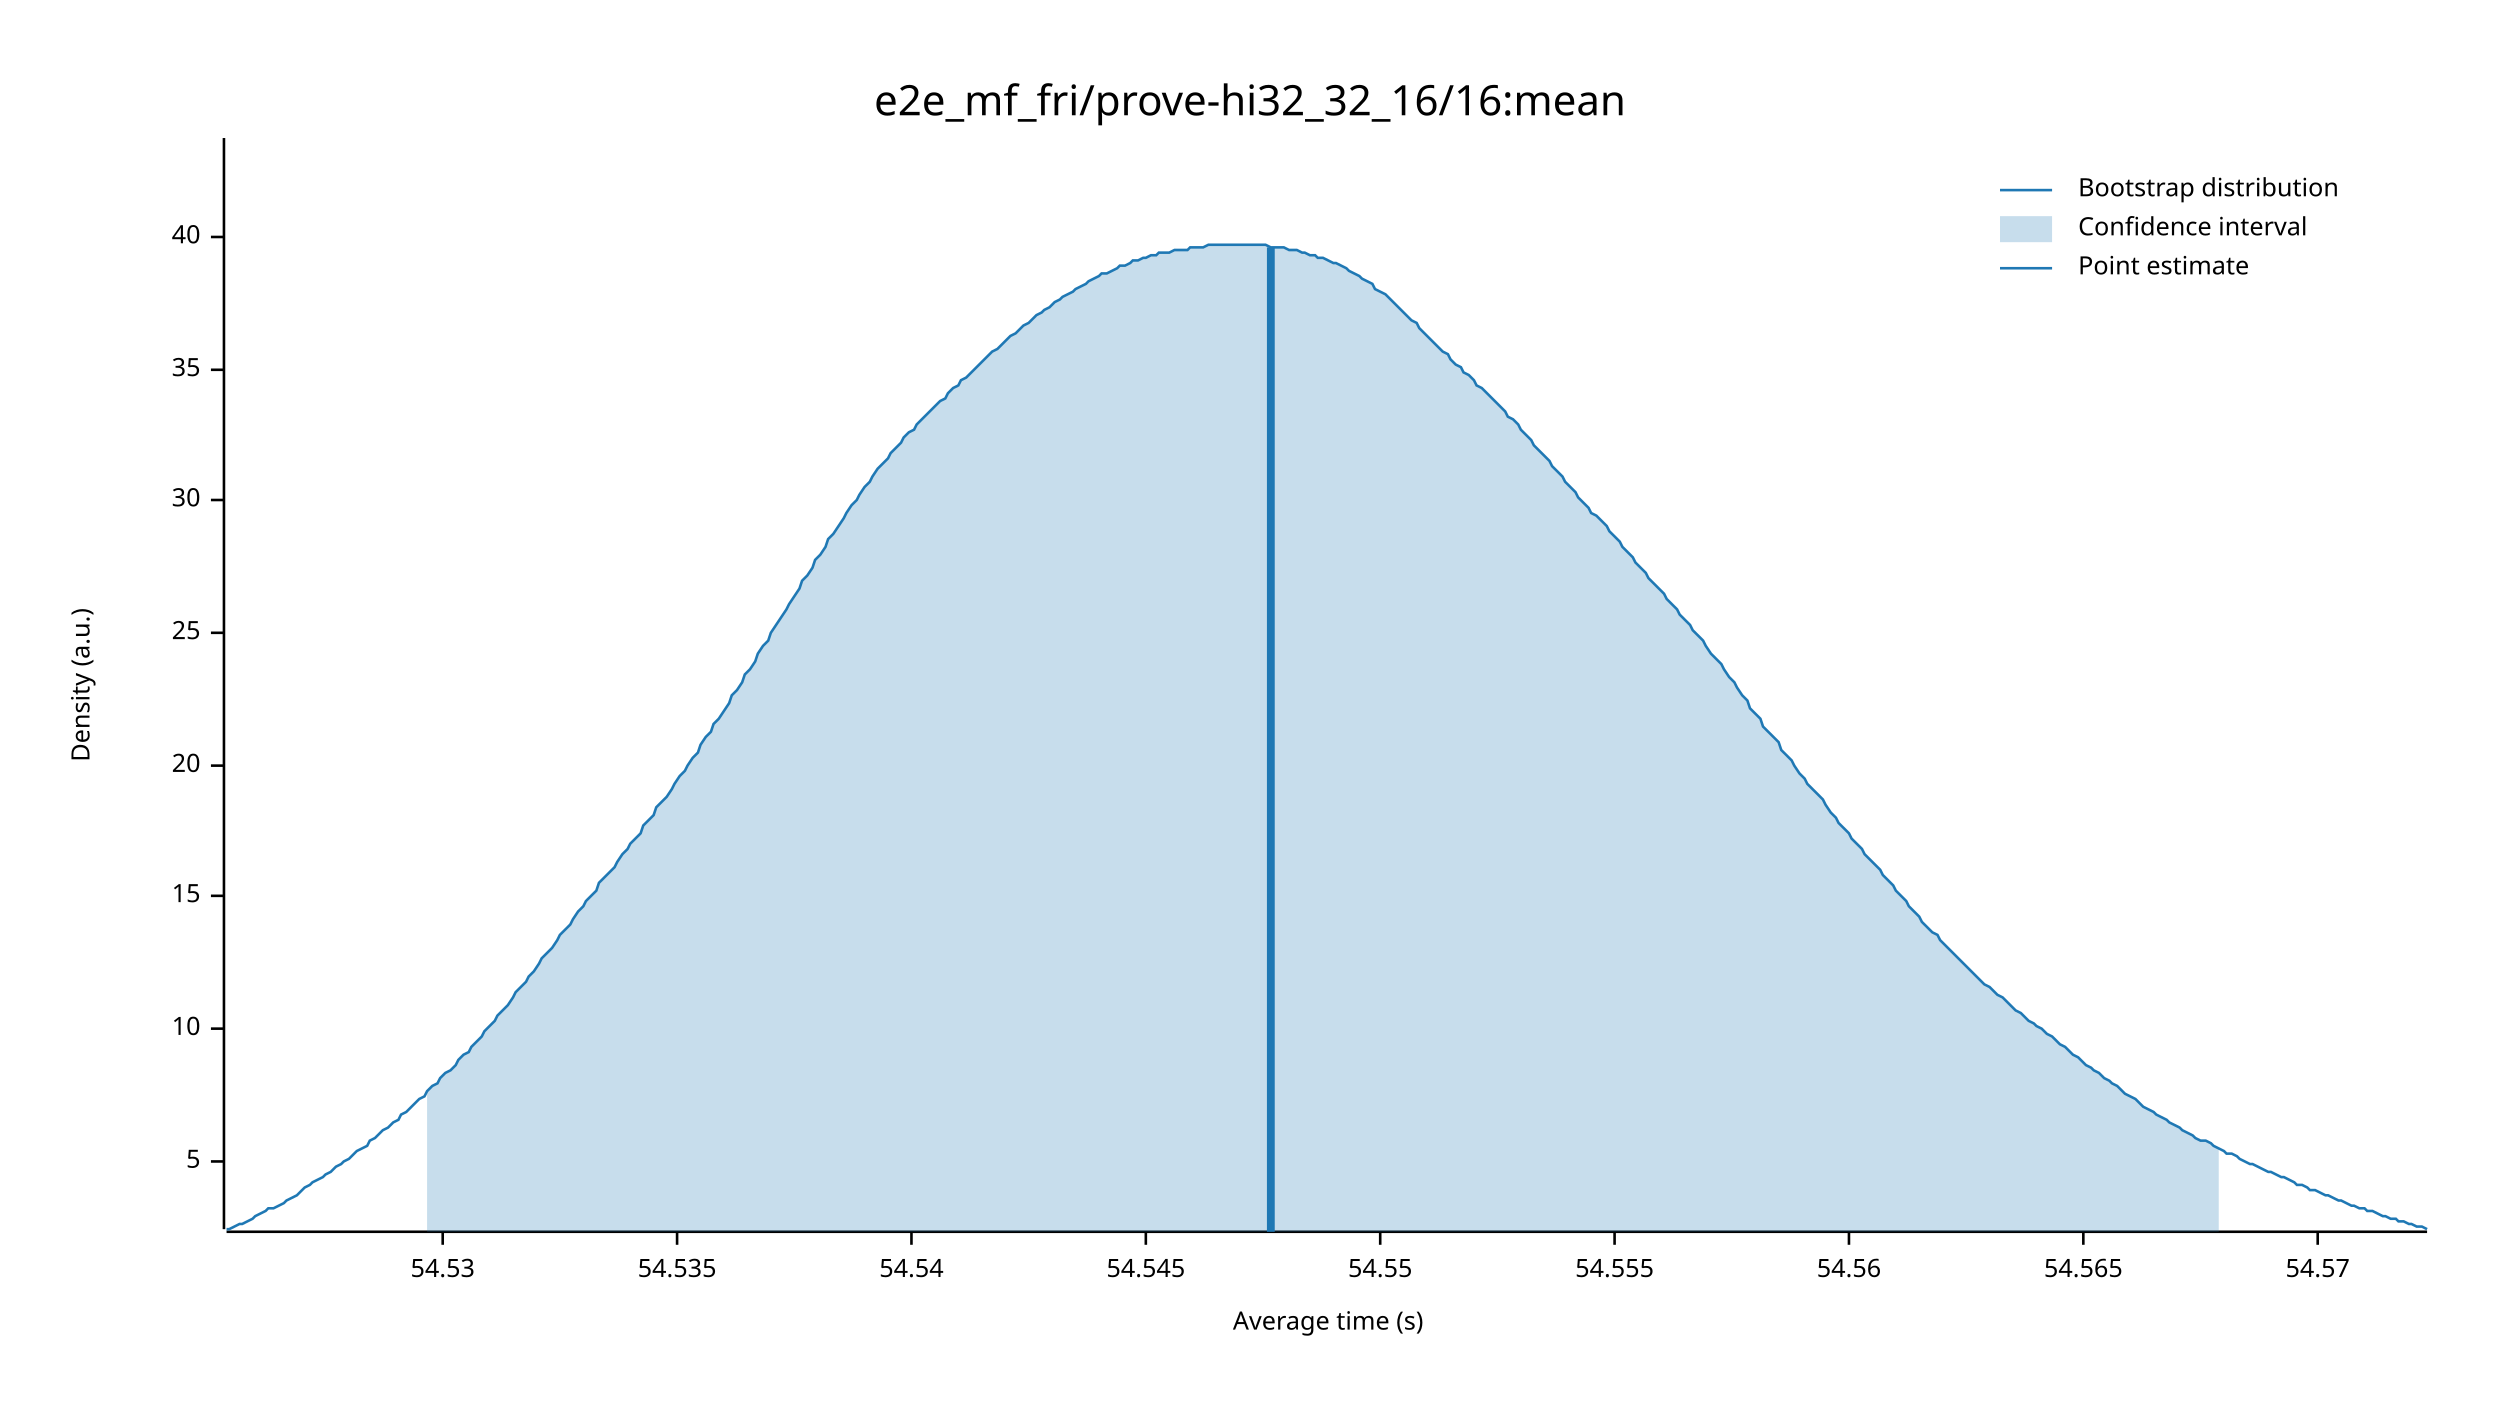
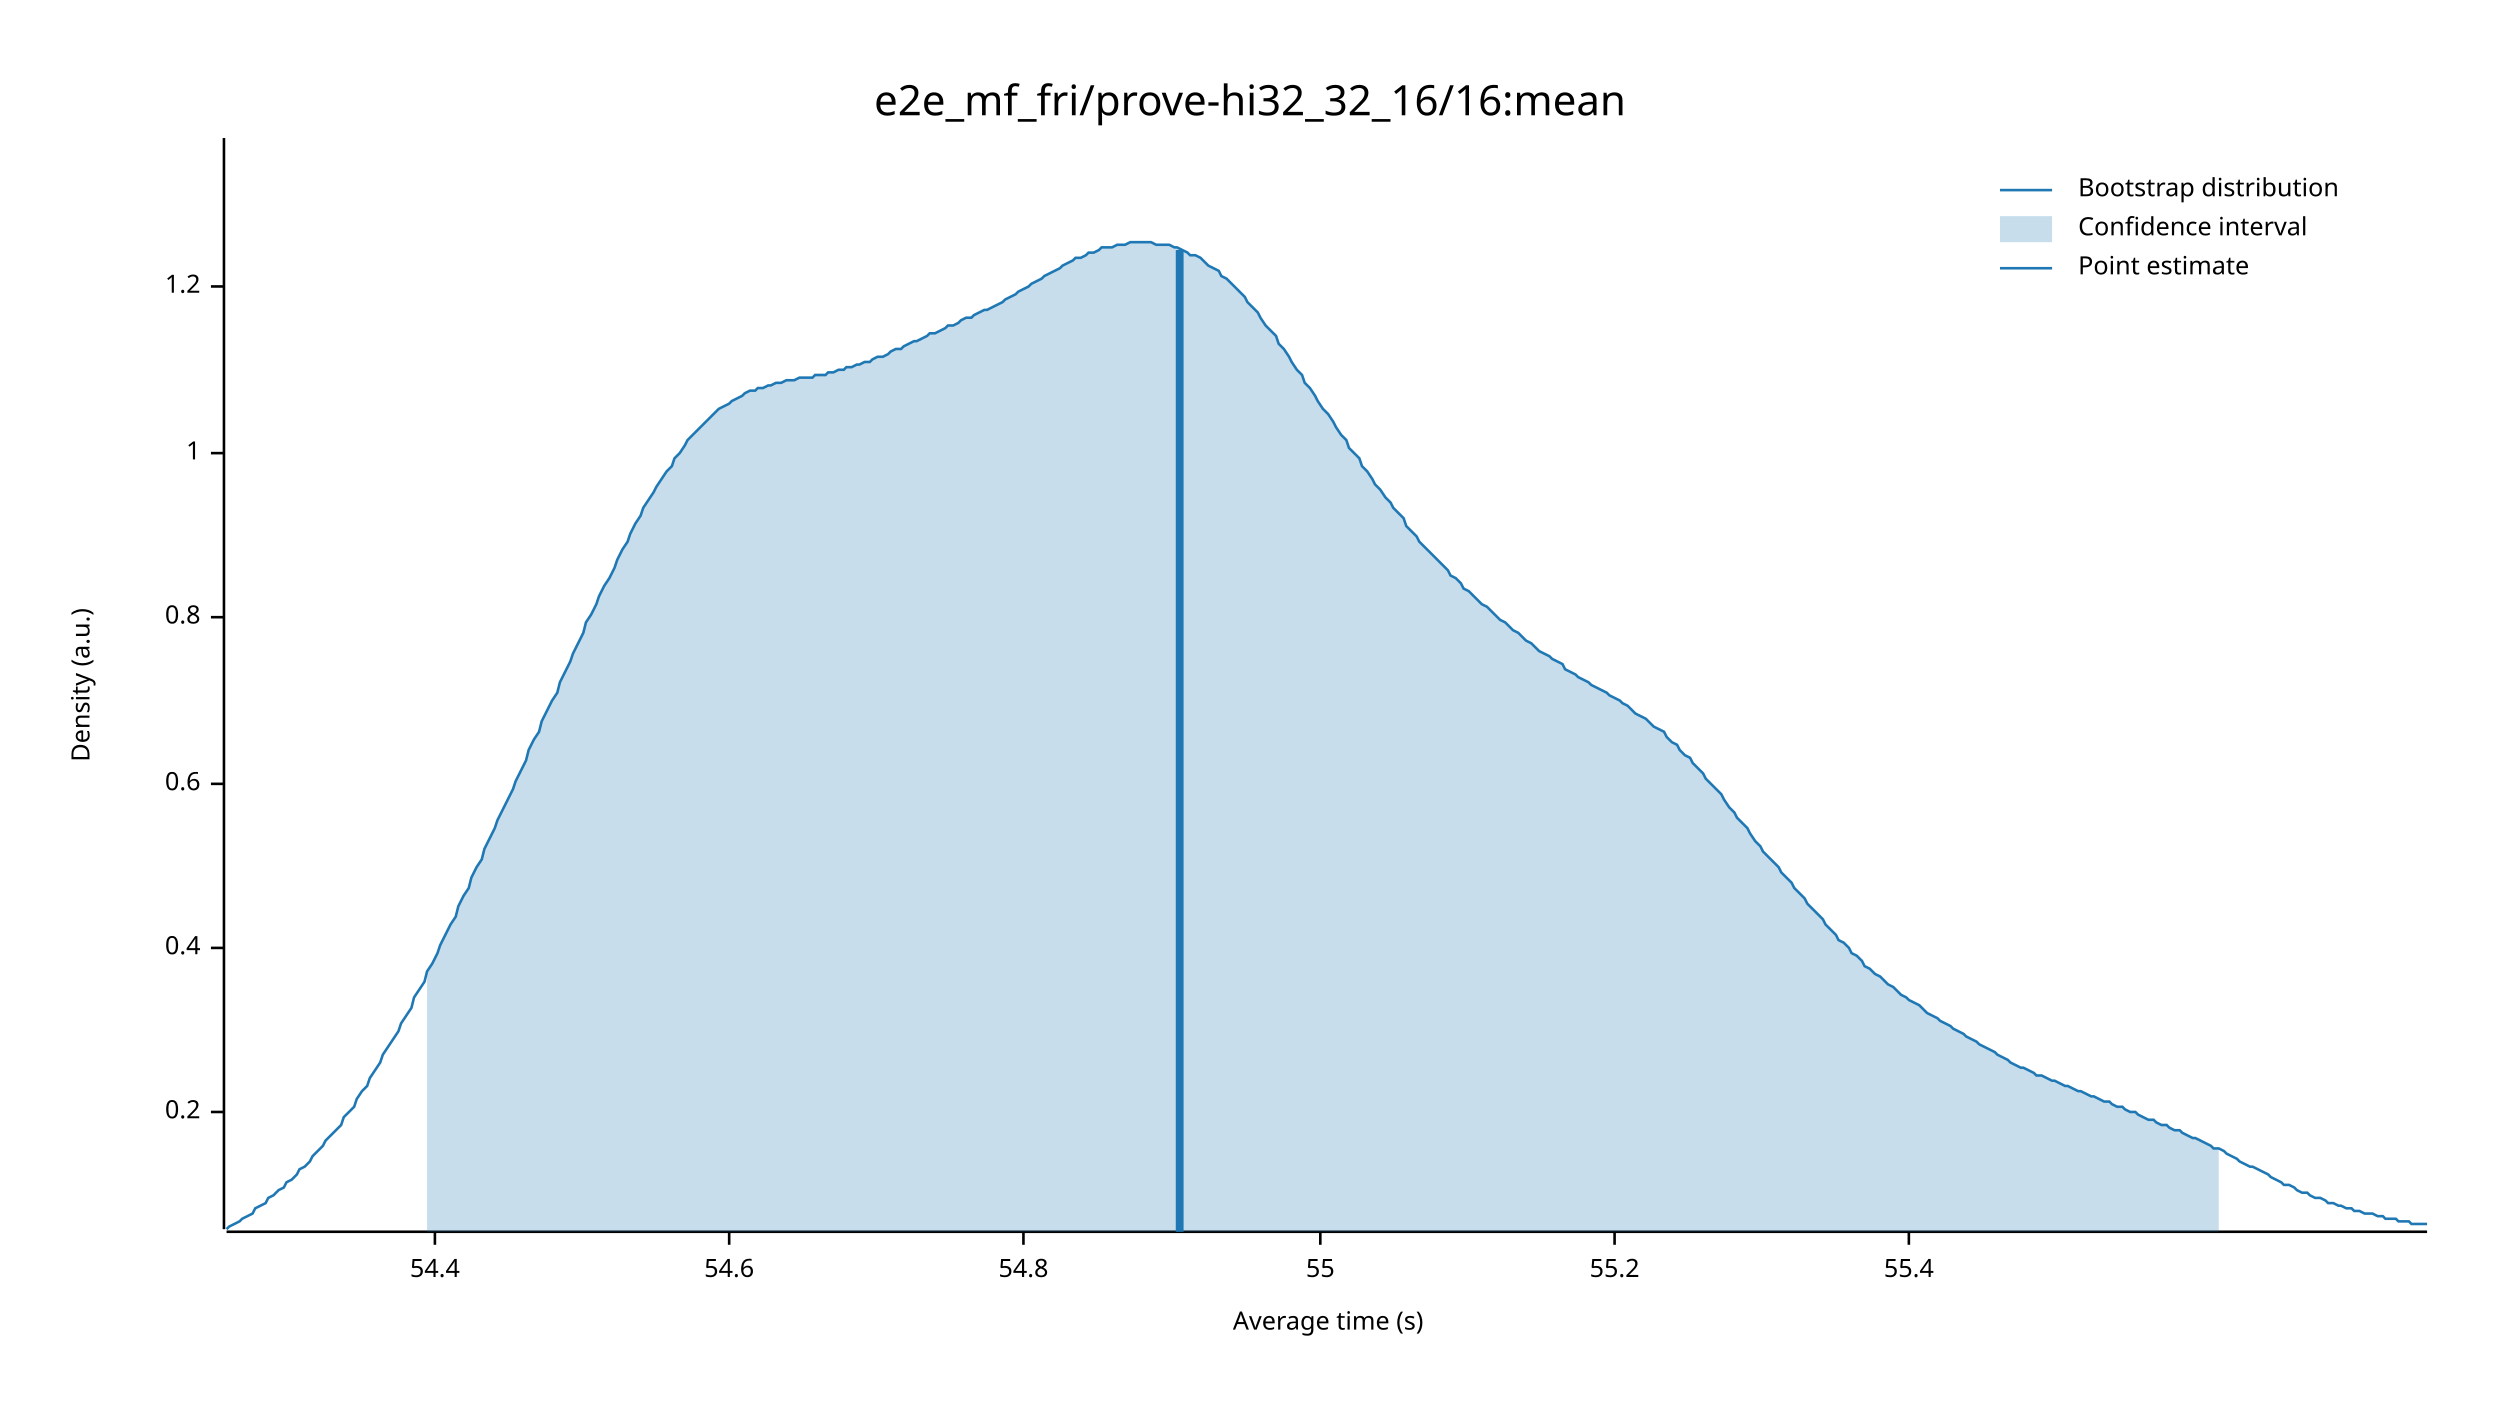
<svg xmlns="http://www.w3.org/2000/svg" width="960" height="540" viewBox="0 0 960 540">
  <text x="480" y="32" dy="0.76em" text-anchor="middle" font-family="sans-serif" font-size="16.129" opacity="1" fill="#000000">
e2e_mf_fri/prove-hi32_32_16/16:mean
</text>
  <text x="27" y="263" dy="0.76em" text-anchor="middle" font-family="sans-serif" font-size="9.677" opacity="1" fill="#000000" transform="rotate(270, 27, 263)">
Density (a.u.)
</text>
  <text x="510" y="513" dy="-0.5ex" text-anchor="middle" font-family="sans-serif" font-size="9.677" opacity="1" fill="#000000">
Average time (s)
</text>
  <polyline fill="none" opacity="1" stroke="#000000" stroke-width="1" points="86,53 86,472 " />
-   <text x="77" y="446" dy="0.5ex" text-anchor="end" font-family="sans-serif" font-size="9.677" opacity="1" fill="#000000">
- 5
+   <text x="77" y="427" dy="0.5ex" text-anchor="end" font-family="sans-serif" font-size="9.677" opacity="1" fill="#000000">
+ 0.2
</text>
-   <polyline fill="none" opacity="1" stroke="#000000" stroke-width="1" points="81,446 86,446 " />
-   <text x="77" y="395" dy="0.5ex" text-anchor="end" font-family="sans-serif" font-size="9.677" opacity="1" fill="#000000">
- 10
+   <polyline fill="none" opacity="1" stroke="#000000" stroke-width="1" points="81,427 86,427 " />
+   <text x="77" y="364" dy="0.5ex" text-anchor="end" font-family="sans-serif" font-size="9.677" opacity="1" fill="#000000">
+ 0.4
</text>
-   <polyline fill="none" opacity="1" stroke="#000000" stroke-width="1" points="81,395 86,395 " />
-   <text x="77" y="344" dy="0.5ex" text-anchor="end" font-family="sans-serif" font-size="9.677" opacity="1" fill="#000000">
- 15
+   <polyline fill="none" opacity="1" stroke="#000000" stroke-width="1" points="81,364 86,364 " />
+   <text x="77" y="301" dy="0.5ex" text-anchor="end" font-family="sans-serif" font-size="9.677" opacity="1" fill="#000000">
+ 0.6
</text>
-   <polyline fill="none" opacity="1" stroke="#000000" stroke-width="1" points="81,344 86,344 " />
-   <text x="77" y="294" dy="0.5ex" text-anchor="end" font-family="sans-serif" font-size="9.677" opacity="1" fill="#000000">
- 20
+   <polyline fill="none" opacity="1" stroke="#000000" stroke-width="1" points="81,301 86,301 " />
+   <text x="77" y="237" dy="0.5ex" text-anchor="end" font-family="sans-serif" font-size="9.677" opacity="1" fill="#000000">
+ 0.8
</text>
-   <polyline fill="none" opacity="1" stroke="#000000" stroke-width="1" points="81,294 86,294 " />
-   <text x="77" y="243" dy="0.5ex" text-anchor="end" font-family="sans-serif" font-size="9.677" opacity="1" fill="#000000">
- 25
+   <polyline fill="none" opacity="1" stroke="#000000" stroke-width="1" points="81,237 86,237 " />
+   <text x="77" y="174" dy="0.5ex" text-anchor="end" font-family="sans-serif" font-size="9.677" opacity="1" fill="#000000">
+ 1
</text>
-   <polyline fill="none" opacity="1" stroke="#000000" stroke-width="1" points="81,243 86,243 " />
-   <text x="77" y="192" dy="0.5ex" text-anchor="end" font-family="sans-serif" font-size="9.677" opacity="1" fill="#000000">
- 30
+   <polyline fill="none" opacity="1" stroke="#000000" stroke-width="1" points="81,174 86,174 " />
+   <text x="77" y="110" dy="0.5ex" text-anchor="end" font-family="sans-serif" font-size="9.677" opacity="1" fill="#000000">
+ 1.2
</text>
-   <polyline fill="none" opacity="1" stroke="#000000" stroke-width="1" points="81,192 86,192 " />
-   <text x="77" y="142" dy="0.5ex" text-anchor="end" font-family="sans-serif" font-size="9.677" opacity="1" fill="#000000">
- 35
+   <polyline fill="none" opacity="1" stroke="#000000" stroke-width="1" points="81,110 86,110 " />
+   <polyline fill="none" opacity="1" stroke="#000000" stroke-width="1" points="87,473 932,473 " />
+   <text x="167" y="483" dy="0.76em" text-anchor="middle" font-family="sans-serif" font-size="9.677" opacity="1" fill="#000000">
+ 54.4
</text>
-   <polyline fill="none" opacity="1" stroke="#000000" stroke-width="1" points="81,142 86,142 " />
-   <text x="77" y="91" dy="0.5ex" text-anchor="end" font-family="sans-serif" font-size="9.677" opacity="1" fill="#000000">
- 40
+   <polyline fill="none" opacity="1" stroke="#000000" stroke-width="1" points="167,473 167,478 " />
+   <text x="280" y="483" dy="0.76em" text-anchor="middle" font-family="sans-serif" font-size="9.677" opacity="1" fill="#000000">
+ 54.6
</text>
-   <polyline fill="none" opacity="1" stroke="#000000" stroke-width="1" points="81,91 86,91 " />
-   <polyline fill="none" opacity="1" stroke="#000000" stroke-width="1" points="87,473 932,473 " />
-   <text x="170" y="483" dy="0.76em" text-anchor="middle" font-family="sans-serif" font-size="9.677" opacity="1" fill="#000000">
- 54.53
+   <polyline fill="none" opacity="1" stroke="#000000" stroke-width="1" points="280,473 280,478 " />
+   <text x="393" y="483" dy="0.76em" text-anchor="middle" font-family="sans-serif" font-size="9.677" opacity="1" fill="#000000">
+ 54.8
</text>
-   <polyline fill="none" opacity="1" stroke="#000000" stroke-width="1" points="170,473 170,478 " />
-   <text x="260" y="483" dy="0.76em" text-anchor="middle" font-family="sans-serif" font-size="9.677" opacity="1" fill="#000000">
- 54.535
+   <polyline fill="none" opacity="1" stroke="#000000" stroke-width="1" points="393,473 393,478 " />
+   <text x="507" y="483" dy="0.76em" text-anchor="middle" font-family="sans-serif" font-size="9.677" opacity="1" fill="#000000">
+ 55
</text>
-   <polyline fill="none" opacity="1" stroke="#000000" stroke-width="1" points="260,473 260,478 " />
-   <text x="350" y="483" dy="0.76em" text-anchor="middle" font-family="sans-serif" font-size="9.677" opacity="1" fill="#000000">
- 54.54
- </text>
-   <polyline fill="none" opacity="1" stroke="#000000" stroke-width="1" points="350,473 350,478 " />
-   <text x="440" y="483" dy="0.76em" text-anchor="middle" font-family="sans-serif" font-size="9.677" opacity="1" fill="#000000">
- 54.545
- </text>
-   <polyline fill="none" opacity="1" stroke="#000000" stroke-width="1" points="440,473 440,478 " />
-   <text x="530" y="483" dy="0.76em" text-anchor="middle" font-family="sans-serif" font-size="9.677" opacity="1" fill="#000000">
- 54.55
- </text>
-   <polyline fill="none" opacity="1" stroke="#000000" stroke-width="1" points="530,473 530,478 " />
+   <polyline fill="none" opacity="1" stroke="#000000" stroke-width="1" points="507,473 507,478 " />
  <text x="620" y="483" dy="0.76em" text-anchor="middle" font-family="sans-serif" font-size="9.677" opacity="1" fill="#000000">
- 54.555
+ 55.2
</text>
  <polyline fill="none" opacity="1" stroke="#000000" stroke-width="1" points="620,473 620,478 " />
-   <text x="710" y="483" dy="0.76em" text-anchor="middle" font-family="sans-serif" font-size="9.677" opacity="1" fill="#000000">
- 54.56
+   <text x="733" y="483" dy="0.76em" text-anchor="middle" font-family="sans-serif" font-size="9.677" opacity="1" fill="#000000">
+ 55.4
</text>
-   <polyline fill="none" opacity="1" stroke="#000000" stroke-width="1" points="710,473 710,478 " />
-   <text x="800" y="483" dy="0.76em" text-anchor="middle" font-family="sans-serif" font-size="9.677" opacity="1" fill="#000000">
- 54.565
- </text>
-   <polyline fill="none" opacity="1" stroke="#000000" stroke-width="1" points="800,473 800,478 " />
-   <text x="890" y="483" dy="0.76em" text-anchor="middle" font-family="sans-serif" font-size="9.677" opacity="1" fill="#000000">
- 54.57
- </text>
-   <polyline fill="none" opacity="1" stroke="#000000" stroke-width="1" points="890,473 890,478 " />
-   <polyline fill="none" opacity="1" stroke="#1F78B4" stroke-width="1" points="87,472 88,472 90,471 92,470 93,470 95,469 97,468 98,467 100,466 102,465 103,464 105,464 107,463 109,462 110,461 112,460 114,459 115,458 117,456 119,455 120,454 122,453 124,452 125,451 127,450 129,448 131,447 132,446 134,445 136,443 137,442 139,441 141,440 142,438 144,437 146,435 147,434 149,433 151,431 153,430 154,428 156,427 158,425 159,424 161,422 163,421 164,419 166,417 168,416 169,414 171,412 173,411 175,409 176,407 178,405 180,404 181,402 183,400 185,398 186,396 188,394 190,392 191,390 193,388 195,386 197,383 198,381 200,379 202,377 203,375 205,373 207,370 208,368 210,366 212,364 214,361 215,359 217,357 219,355 220,353 222,350 224,348 225,346 227,344 229,342 230,339 232,337 234,335 236,333 237,331 239,328 241,326 242,324 244,322 246,320 247,317 249,315 251,313 252,310 254,308 256,306 258,303 259,301 261,298 263,296 264,294 266,291 268,289 269,286 271,283 273,281 274,278 276,276 278,273 280,270 281,267 283,265 285,262 286,259 288,257 290,254 291,251 293,248 295,246 296,243 298,240 300,237 302,234 303,232 305,229 307,226 308,223 310,221 312,218 313,215 315,213 317,210 318,207 320,205 322,202 324,199 325,197 327,194 329,192 330,190 332,187 334,185 335,183 337,180 339,178 341,176 342,174 344,172 346,170 347,168 349,166 351,165 352,163 354,161 356,159 357,158 359,156 361,154 363,153 364,151 366,149 368,148 369,146 371,145 373,143 374,142 376,140 378,138 379,137 381,135 383,134 385,132 386,131 388,129 390,128 391,127 393,125 395,124 396,123 398,121 400,120 401,119 403,118 405,116 407,115 408,114 410,113 412,112 413,111 415,110 417,109 418,108 420,107 422,106 423,105 425,105 427,104 429,103 430,102 432,102 434,101 435,100 437,100 439,99 440,99 442,98 444,98 445,97 447,97 449,97 451,96 452,96 454,96 456,96 457,95 459,95 461,95 462,95 464,94 466,94 468,94 469,94 471,94 473,94 474,94 476,94 478,94 479,94 481,94 483,94 484,94 486,94 488,95 490,95 491,95 493,95 495,96 496,96 498,96 500,97 501,97 503,98 505,98 506,99 508,99 510,100 512,101 513,101 515,102 517,103 518,104 520,105 522,106 523,107 525,108 527,109 528,111 530,112 532,113 534,115 535,116 537,118 539,120 540,121 542,123 544,124 545,126 547,128 549,130 550,131 552,133 554,135 556,136 557,138 559,140 561,141 562,143 564,144 566,146 567,148 569,149 571,151 573,153 574,154 576,156 578,158 579,160 581,161 583,163 584,165 586,167 588,169 589,171 591,173 593,175 595,177 596,179 598,181 600,183 601,185 603,187 605,189 606,191 608,193 610,195 611,197 613,198 615,200 617,202 618,204 620,206 622,208 623,210 625,212 627,214 628,216 630,218 632,220 633,222 635,224 637,226 639,228 640,230 642,232 644,234 645,236 647,238 649,240 650,242 652,244 654,246 655,248 657,251 659,253 661,255 662,257 664,260 666,262 667,264 669,267 671,269 672,272 674,274 676,276 677,279 679,281 681,283 683,285 684,288 686,290 688,292 689,294 691,297 693,299 694,301 696,303 698,305 700,307 701,309 703,312 705,314 706,316 708,318 710,320 711,322 713,324 715,326 716,328 718,330 720,332 722,334 723,336 725,338 727,340 728,342 730,344 732,346 733,348 735,350 737,352 738,354 740,356 742,358 744,359 745,361 747,363 749,365 750,366 752,368 754,370 755,371 757,373 759,375 760,376 762,378 764,379 766,381 767,382 769,383 771,385 772,386 774,388 776,389 777,390 779,392 781,393 782,394 784,395 786,397 788,398 789,399 791,401 793,402 794,403 796,405 798,406 799,407 801,409 803,410 804,411 806,412 808,414 810,415 811,416 813,417 815,419 816,420 818,421 820,422 821,423 823,425 825,426 827,427 828,428 830,429 832,430 833,431 835,432 837,433 838,434 840,435 842,436 843,437 845,438 847,438 849,439 850,440 852,441 854,442 855,443 857,443 859,444 860,445 862,446 864,447 865,447 867,448 869,449 871,450 872,450 874,451 876,452 877,452 879,453 881,454 882,455 884,455 886,456 887,457 889,457 891,458 893,459 894,459 896,460 898,461 899,461 901,462 903,463 904,463 906,464 908,464 909,465 911,465 913,466 915,467 916,467 918,468 920,468 921,469 923,469 925,470 926,470 928,471 930,471 932,472 " />
-   <polygon opacity="0.25" fill="#1F78B4" points="164,419 166,417 168,416 169,414 171,412 173,411 175,409 176,407 178,405 180,404 181,402 183,400 185,398 186,396 188,394 190,392 191,390 193,388 195,386 197,383 198,381 200,379 202,377 203,375 205,373 207,370 208,368 210,366 212,364 214,361 215,359 217,357 219,355 220,353 222,350 224,348 225,346 227,344 229,342 230,339 232,337 234,335 236,333 237,331 239,328 241,326 242,324 244,322 246,320 247,317 249,315 251,313 252,310 254,308 256,306 258,303 259,301 261,298 263,296 264,294 266,291 268,289 269,286 271,283 273,281 274,278 276,276 278,273 280,270 281,267 283,265 285,262 286,259 288,257 290,254 291,251 293,248 295,246 296,243 298,240 300,237 302,234 303,232 305,229 307,226 308,223 310,221 312,218 313,215 315,213 317,210 318,207 320,205 322,202 324,199 325,197 327,194 329,192 330,190 332,187 334,185 335,183 337,180 339,178 341,176 342,174 344,172 346,170 347,168 349,166 351,165 352,163 354,161 356,159 357,158 359,156 361,154 363,153 364,151 366,149 368,148 369,146 371,145 373,143 374,142 376,140 378,138 379,137 381,135 383,134 385,132 386,131 388,129 390,128 391,127 393,125 395,124 396,123 398,121 400,120 401,119 403,118 405,116 407,115 408,114 410,113 412,112 413,111 415,110 417,109 418,108 420,107 422,106 423,105 425,105 427,104 429,103 430,102 432,102 434,101 435,100 437,100 439,99 440,99 442,98 444,98 445,97 447,97 449,97 451,96 452,96 454,96 456,96 457,95 459,95 461,95 462,95 464,94 466,94 468,94 469,94 471,94 473,94 474,94 476,94 478,94 479,94 481,94 483,94 484,94 486,94 488,95 490,95 491,95 493,95 495,96 496,96 498,96 500,97 501,97 503,98 505,98 506,99 508,99 510,100 512,101 513,101 515,102 517,103 518,104 520,105 522,106 523,107 525,108 527,109 528,111 530,112 532,113 534,115 535,116 537,118 539,120 540,121 542,123 544,124 545,126 547,128 549,130 550,131 552,133 554,135 556,136 557,138 559,140 561,141 562,143 564,144 566,146 567,148 569,149 571,151 573,153 574,154 576,156 578,158 579,160 581,161 583,163 584,165 586,167 588,169 589,171 591,173 593,175 595,177 596,179 598,181 600,183 601,185 603,187 605,189 606,191 608,193 610,195 611,197 613,198 615,200 617,202 618,204 620,206 622,208 623,210 625,212 627,214 628,216 630,218 632,220 633,222 635,224 637,226 639,228 640,230 642,232 644,234 645,236 647,238 649,240 650,242 652,244 654,246 655,248 657,251 659,253 661,255 662,257 664,260 666,262 667,264 669,267 671,269 672,272 674,274 676,276 677,279 679,281 681,283 683,285 684,288 686,290 688,292 689,294 691,297 693,299 694,301 696,303 698,305 700,307 701,309 703,312 705,314 706,316 708,318 710,320 711,322 713,324 715,326 716,328 718,330 720,332 722,334 723,336 725,338 727,340 728,342 730,344 732,346 733,348 735,350 737,352 738,354 740,356 742,358 744,359 745,361 747,363 749,365 750,366 752,368 754,370 755,371 757,373 759,375 760,376 762,378 764,379 766,381 767,382 769,383 771,385 772,386 774,388 776,389 777,390 779,392 781,393 782,394 784,395 786,397 788,398 789,399 791,401 793,402 794,403 796,405 798,406 799,407 801,409 803,410 804,411 806,412 808,414 810,415 811,416 813,417 815,419 816,420 818,421 820,422 821,423 823,425 825,426 827,427 828,428 830,429 832,430 833,431 835,432 837,433 838,434 840,435 842,436 843,437 845,438 847,438 849,439 850,440 852,441 852,473 164,473 " />
-   <polyline fill="none" opacity="1" stroke="#1F78B4" stroke-width="3" points="488,473 488,95 " />
+   <polyline fill="none" opacity="1" stroke="#000000" stroke-width="1" points="733,473 733,478 " />
+   <polyline fill="none" opacity="1" stroke="#1F78B4" stroke-width="1" points="87,472 88,471 90,470 92,469 93,468 95,467 97,466 98,464 100,463 102,462 103,460 105,459 107,457 109,456 110,454 112,453 114,451 115,449 117,448 119,446 120,444 122,442 124,440 125,438 127,436 129,434 131,432 132,429 134,427 136,425 137,422 139,419 141,417 142,414 144,411 146,408 147,405 149,402 151,399 153,396 154,393 156,390 158,387 159,383 161,380 163,377 164,373 166,370 168,366 169,363 171,359 173,355 175,352 176,348 178,344 180,341 181,337 183,333 185,330 186,326 188,322 190,318 191,315 193,311 195,307 197,303 198,300 200,296 202,292 203,288 205,284 207,281 208,277 210,273 212,269 214,266 215,262 217,258 219,254 220,251 222,247 224,243 225,239 227,236 229,232 230,229 232,225 234,222 236,218 237,215 239,211 241,208 242,205 244,201 246,198 247,195 249,192 251,189 252,187 254,184 256,181 258,179 259,176 261,174 263,171 264,169 266,167 268,165 269,164 271,162 273,160 274,159 276,157 278,156 280,155 281,154 283,153 285,152 286,151 288,150 290,150 291,149 293,149 295,148 296,148 298,147 300,147 302,146 303,146 305,146 307,145 308,145 310,145 312,145 313,144 315,144 317,144 318,143 320,143 322,142 324,142 325,141 327,141 329,140 330,140 332,139 334,139 335,138 337,137 339,137 341,136 342,135 344,134 346,134 347,133 349,132 351,131 352,131 354,130 356,129 357,128 359,128 361,127 363,126 364,125 366,125 368,124 369,123 371,122 373,122 374,121 376,120 378,119 379,119 381,118 383,117 385,116 386,115 388,114 390,113 391,112 393,111 395,110 396,109 398,108 400,107 401,106 403,105 405,104 407,103 408,102 410,101 412,100 413,99 415,99 417,98 418,97 420,97 422,96 423,95 425,95 427,95 429,94 430,94 432,94 434,93 435,93 437,93 439,93 440,93 442,93 444,94 445,94 447,94 449,94 451,95 452,95 454,96 456,97 457,98 459,98 461,99 462,100 464,102 466,103 468,104 469,106 471,107 473,109 474,110 476,112 478,114 479,116 481,118 483,120 484,122 486,125 488,127 490,129 491,132 493,134 495,137 496,139 498,142 500,144 501,147 503,149 505,152 506,154 508,157 510,159 512,162 513,164 515,167 517,169 518,172 520,174 522,176 523,179 525,181 527,184 528,186 530,188 532,191 534,193 535,195 537,197 539,199 540,202 542,204 544,206 545,208 547,210 549,212 550,213 552,215 554,217 556,219 557,221 559,222 561,224 562,226 564,227 566,229 567,230 569,232 571,233 573,235 574,236 576,238 578,239 579,240 581,242 583,243 584,244 586,246 588,247 589,248 591,250 593,251 595,252 596,253 598,254 600,255 601,257 603,258 605,259 606,260 608,261 610,262 611,263 613,264 615,265 617,266 618,267 620,268 622,269 623,270 625,271 627,273 628,274 630,275 632,276 633,277 635,279 637,280 639,281 640,283 642,285 644,286 645,288 647,290 649,291 650,293 652,295 654,297 655,299 657,301 659,303 661,305 662,307 664,310 666,312 667,314 669,316 671,318 672,320 674,323 676,325 677,327 679,329 681,331 683,333 684,335 686,337 688,339 689,341 691,343 693,345 694,347 696,349 698,351 700,353 701,355 703,357 705,359 706,361 708,362 710,364 711,366 713,367 715,369 716,371 718,372 720,374 722,375 723,376 725,378 727,379 728,380 730,382 732,383 733,384 735,385 737,386 738,387 740,389 742,390 744,391 745,392 747,393 749,394 750,395 752,396 754,397 755,398 757,399 759,400 760,401 762,402 764,403 766,404 767,405 769,406 771,407 772,408 774,409 776,410 777,410 779,411 781,412 782,413 784,413 786,414 788,415 789,415 791,416 793,417 794,417 796,418 798,419 799,419 801,420 803,421 804,421 806,422 808,423 810,423 811,424 813,425 815,425 816,426 818,427 820,427 821,428 823,429 825,430 827,430 828,431 830,432 832,432 833,433 835,434 837,434 838,435 840,436 842,437 843,437 845,438 847,439 849,440 850,441 852,441 854,442 855,443 857,444 859,445 860,446 862,447 864,448 865,448 867,449 869,450 871,451 872,452 874,453 876,454 877,455 879,455 881,456 882,457 884,458 886,458 887,459 889,460 891,460 893,461 894,462 896,462 898,463 899,463 901,464 903,464 904,465 906,465 908,466 909,466 911,466 913,467 915,467 916,468 918,468 920,468 921,469 923,469 925,469 926,470 928,470 930,470 932,470 " />
+   <polygon opacity="0.25" fill="#1F78B4" points="164,373 166,370 168,366 169,363 171,359 173,355 175,352 176,348 178,344 180,341 181,337 183,333 185,330 186,326 188,322 190,318 191,315 193,311 195,307 197,303 198,300 200,296 202,292 203,288 205,284 207,281 208,277 210,273 212,269 214,266 215,262 217,258 219,254 220,251 222,247 224,243 225,239 227,236 229,232 230,229 232,225 234,222 236,218 237,215 239,211 241,208 242,205 244,201 246,198 247,195 249,192 251,189 252,187 254,184 256,181 258,179 259,176 261,174 263,171 264,169 266,167 268,165 269,164 271,162 273,160 274,159 276,157 278,156 280,155 281,154 283,153 285,152 286,151 288,150 290,150 291,149 293,149 295,148 296,148 298,147 300,147 302,146 303,146 305,146 307,145 308,145 310,145 312,145 313,144 315,144 317,144 318,143 320,143 322,142 324,142 325,141 327,141 329,140 330,140 332,139 334,139 335,138 337,137 339,137 341,136 342,135 344,134 346,134 347,133 349,132 351,131 352,131 354,130 356,129 357,128 359,128 361,127 363,126 364,125 366,125 368,124 369,123 371,122 373,122 374,121 376,120 378,119 379,119 381,118 383,117 385,116 386,115 388,114 390,113 391,112 393,111 395,110 396,109 398,108 400,107 401,106 403,105 405,104 407,103 408,102 410,101 412,100 413,99 415,99 417,98 418,97 420,97 422,96 423,95 425,95 427,95 429,94 430,94 432,94 434,93 435,93 437,93 439,93 440,93 442,93 444,94 445,94 447,94 449,94 451,95 452,95 454,96 456,97 457,98 459,98 461,99 462,100 464,102 466,103 468,104 469,106 471,107 473,109 474,110 476,112 478,114 479,116 481,118 483,120 484,122 486,125 488,127 490,129 491,132 493,134 495,137 496,139 498,142 500,144 501,147 503,149 505,152 506,154 508,157 510,159 512,162 513,164 515,167 517,169 518,172 520,174 522,176 523,179 525,181 527,184 528,186 530,188 532,191 534,193 535,195 537,197 539,199 540,202 542,204 544,206 545,208 547,210 549,212 550,213 552,215 554,217 556,219 557,221 559,222 561,224 562,226 564,227 566,229 567,230 569,232 571,233 573,235 574,236 576,238 578,239 579,240 581,242 583,243 584,244 586,246 588,247 589,248 591,250 593,251 595,252 596,253 598,254 600,255 601,257 603,258 605,259 606,260 608,261 610,262 611,263 613,264 615,265 617,266 618,267 620,268 622,269 623,270 625,271 627,273 628,274 630,275 632,276 633,277 635,279 637,280 639,281 640,283 642,285 644,286 645,288 647,290 649,291 650,293 652,295 654,297 655,299 657,301 659,303 661,305 662,307 664,310 666,312 667,314 669,316 671,318 672,320 674,323 676,325 677,327 679,329 681,331 683,333 684,335 686,337 688,339 689,341 691,343 693,345 694,347 696,349 698,351 700,353 701,355 703,357 705,359 706,361 708,362 710,364 711,366 713,367 715,369 716,371 718,372 720,374 722,375 723,376 725,378 727,379 728,380 730,382 732,383 733,384 735,385 737,386 738,387 740,389 742,390 744,391 745,392 747,393 749,394 750,395 752,396 754,397 755,398 757,399 759,400 760,401 762,402 764,403 766,404 767,405 769,406 771,407 772,408 774,409 776,410 777,410 779,411 781,412 782,413 784,413 786,414 788,415 789,415 791,416 793,417 794,417 796,418 798,419 799,419 801,420 803,421 804,421 806,422 808,423 810,423 811,424 813,425 815,425 816,426 818,427 820,427 821,428 823,429 825,430 827,430 828,431 830,432 832,432 833,433 835,434 837,434 838,435 840,436 842,437 843,437 845,438 847,439 849,440 850,441 852,441 852,473 164,473 " />
+   <polyline fill="none" opacity="1" stroke="#1F78B4" stroke-width="3" points="453,473 453,96 " />
  <text x="798" y="68" dy="0.76em" text-anchor="start" font-family="sans-serif" font-size="9.677" opacity="1" fill="#000000">
Bootstrap distribution
</text>
  <text x="798" y="83" dy="0.76em" text-anchor="start" font-family="sans-serif" font-size="9.677" opacity="1" fill="#000000">
Confidence interval
</text>
  <text x="798" y="98" dy="0.76em" text-anchor="start" font-family="sans-serif" font-size="9.677" opacity="1" fill="#000000">
Point estimate
</text>
  <polyline fill="none" opacity="1" stroke="#1F78B4" stroke-width="1" points="768,73 788,73 " />
  <rect x="768" y="83" width="20" height="10" opacity="0.25" fill="#1F78B4" stroke="none" />
  <polyline fill="none" opacity="1" stroke="#1F78B4" stroke-width="1" points="768,103 788,103 " />
</svg>
